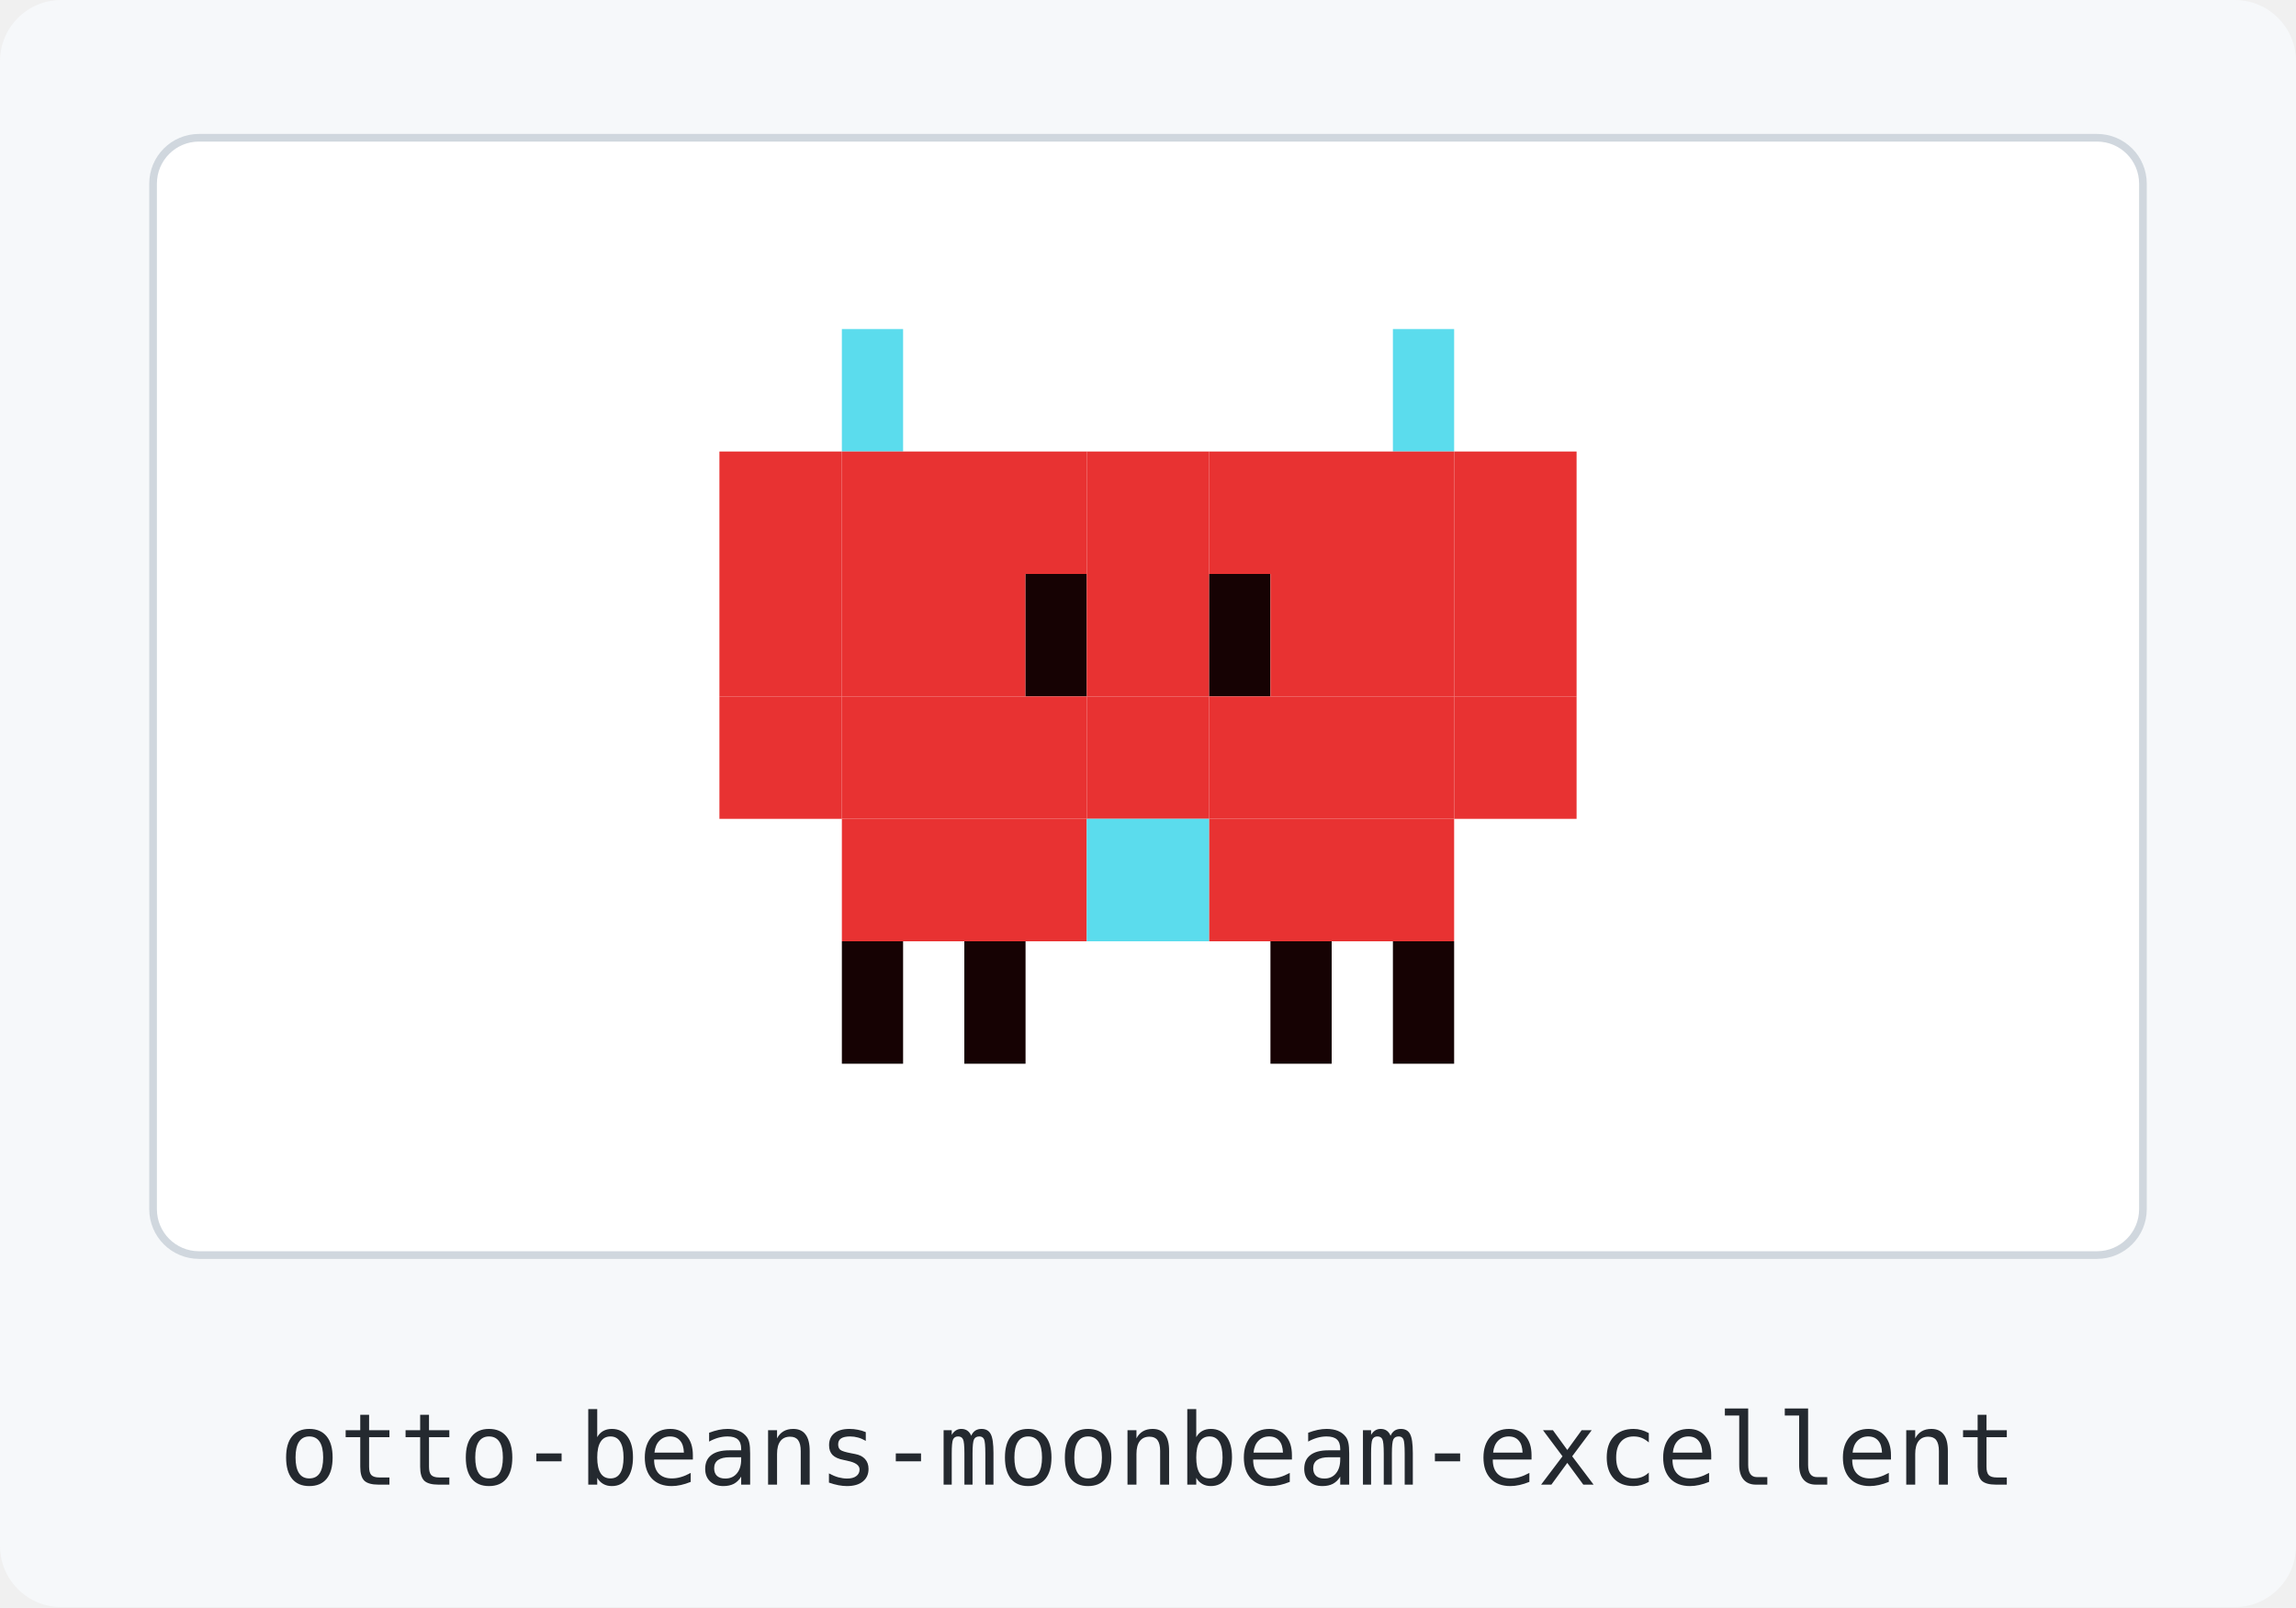
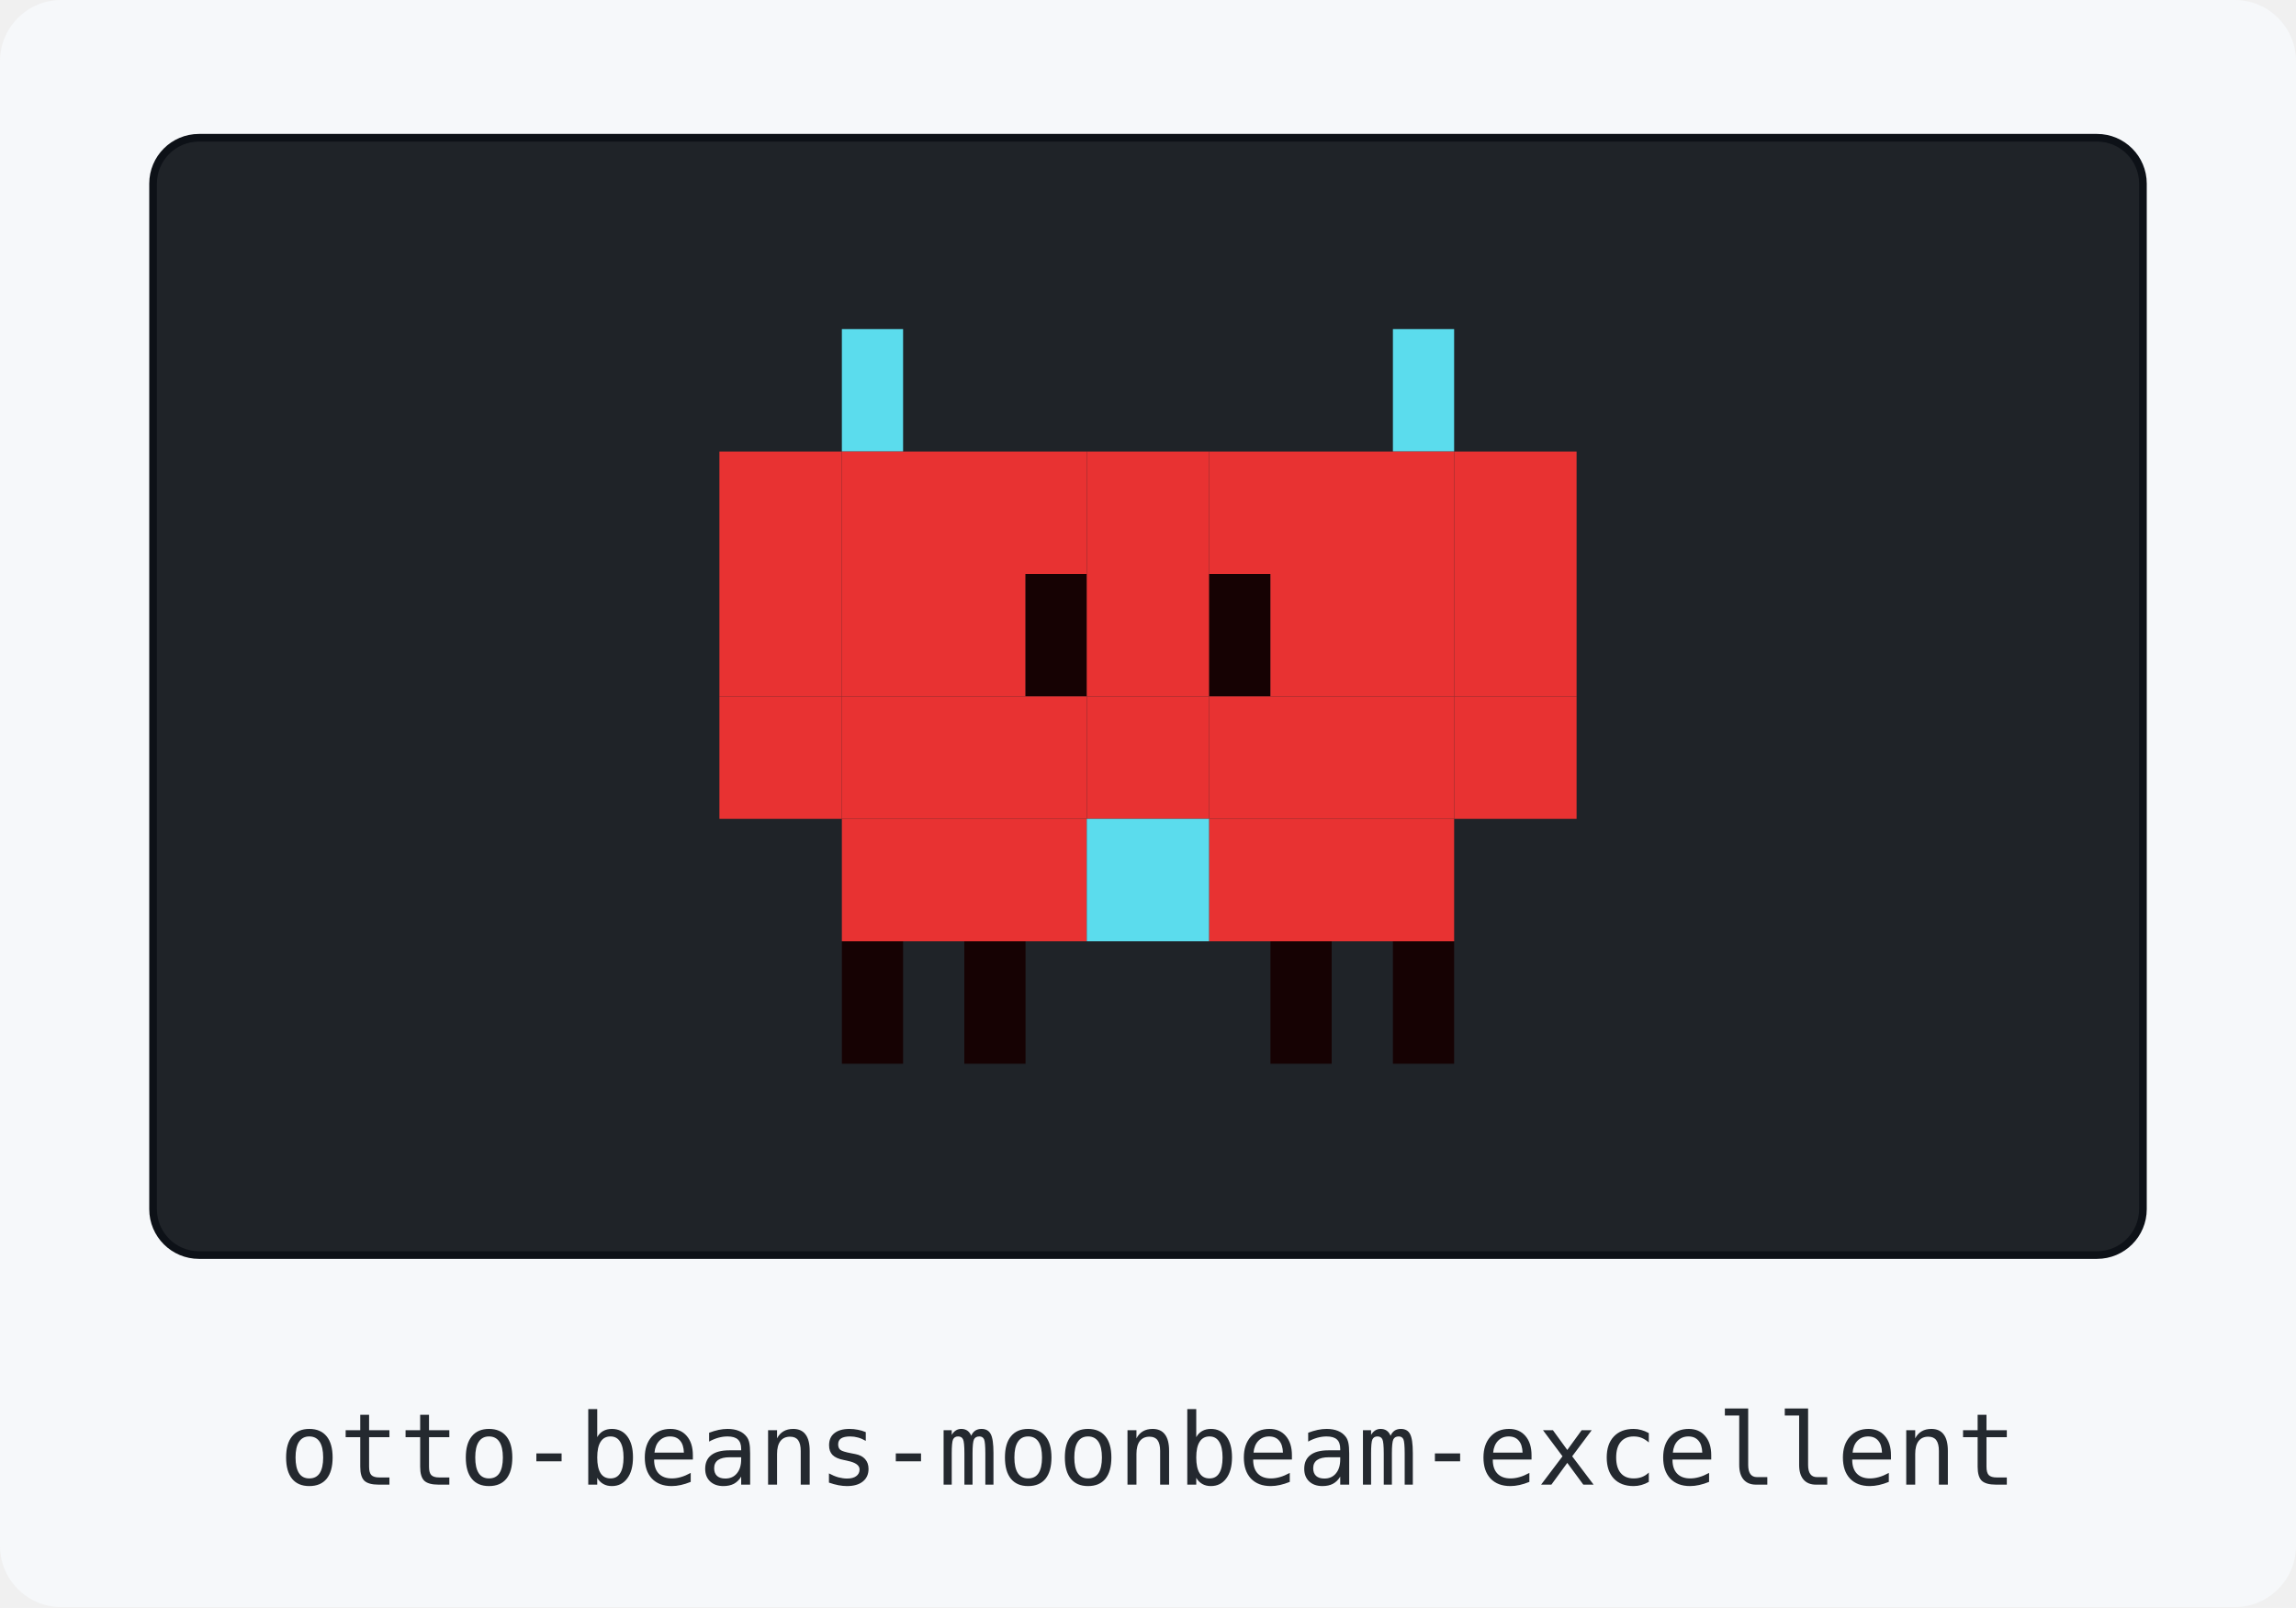
<svg xmlns="http://www.w3.org/2000/svg" width="300" height="210" viewBox="0 0 300 210" role="img" aria-label="otto-beans-moonbeam-excellent clingon">
  <rect width="300" height="210" rx="8" fill="#f6f8fa" />
-   <rect x="20" y="18" width="260" height="146" rx="6" fill="#ffffff" stroke="#d0d7de" />
+   <rect x="20" y="18" width="260" height="146" rx="6" fill="#1f2328" stroke="#0d1117" />
  <rect x="110" y="43" width="8" height="16" fill="#5bdced" />
  <rect x="182" y="43" width="8" height="16" fill="#5bdced" />
  <rect x="94" y="59" width="16" height="16" fill="#e83232" />
  <rect x="110" y="59" width="16" height="16" fill="#e83232" />
  <rect x="126" y="59" width="16" height="16" fill="#e83232" />
  <rect x="142" y="59" width="16" height="16" fill="#e83232" />
  <rect x="158" y="59" width="16" height="16" fill="#e83232" />
  <rect x="174" y="59" width="16" height="16" fill="#e83232" />
  <rect x="190" y="59" width="16" height="16" fill="#e83232" />
  <rect x="94" y="75" width="16" height="16" fill="#e83232" />
  <rect x="110" y="75" width="16" height="16" fill="#e83232" />
  <rect x="126" y="75" width="8" height="16" fill="#e83232" />
  <rect x="134" y="75" width="8" height="16" fill="#160203" />
  <rect x="142" y="75" width="16" height="16" fill="#e83232" />
  <rect x="158" y="75" width="8" height="16" fill="#160203" />
  <rect x="166" y="75" width="8" height="16" fill="#e83232" />
  <rect x="174" y="75" width="16" height="16" fill="#e83232" />
  <rect x="190" y="75" width="16" height="16" fill="#e83232" />
  <rect x="94" y="91" width="16" height="16" fill="#e83232" />
  <rect x="110" y="91" width="16" height="16" fill="#e83232" />
  <rect x="126" y="91" width="16" height="16" fill="#e83232" />
  <rect x="142" y="91" width="16" height="16" fill="#e83232" />
  <rect x="158" y="91" width="16" height="16" fill="#e83232" />
  <rect x="174" y="91" width="16" height="16" fill="#e83232" />
  <rect x="190" y="91" width="16" height="16" fill="#e83232" />
  <rect x="110" y="107" width="16" height="16" fill="#e83232" />
  <rect x="126" y="107" width="16" height="16" fill="#e83232" />
  <rect x="142" y="107" width="16" height="16" fill="#5bdced" />
  <rect x="158" y="107" width="16" height="16" fill="#e83232" />
  <rect x="174" y="107" width="16" height="16" fill="#e83232" />
  <rect x="110" y="123" width="8" height="16" fill="#160203" />
  <rect x="126" y="123" width="8" height="16" fill="#160203" />
  <rect x="166" y="123" width="8" height="16" fill="#160203" />
  <rect x="182" y="123" width="8" height="16" fill="#160203" />
  <text x="150" y="194" text-anchor="middle" font-family="ui-monospace, SFMono-Regular, Menlo, Consolas, monospace" font-size="13" font-weight="400" fill="#24292f">otto-beans-moonbeam-excellent</text>
</svg>
